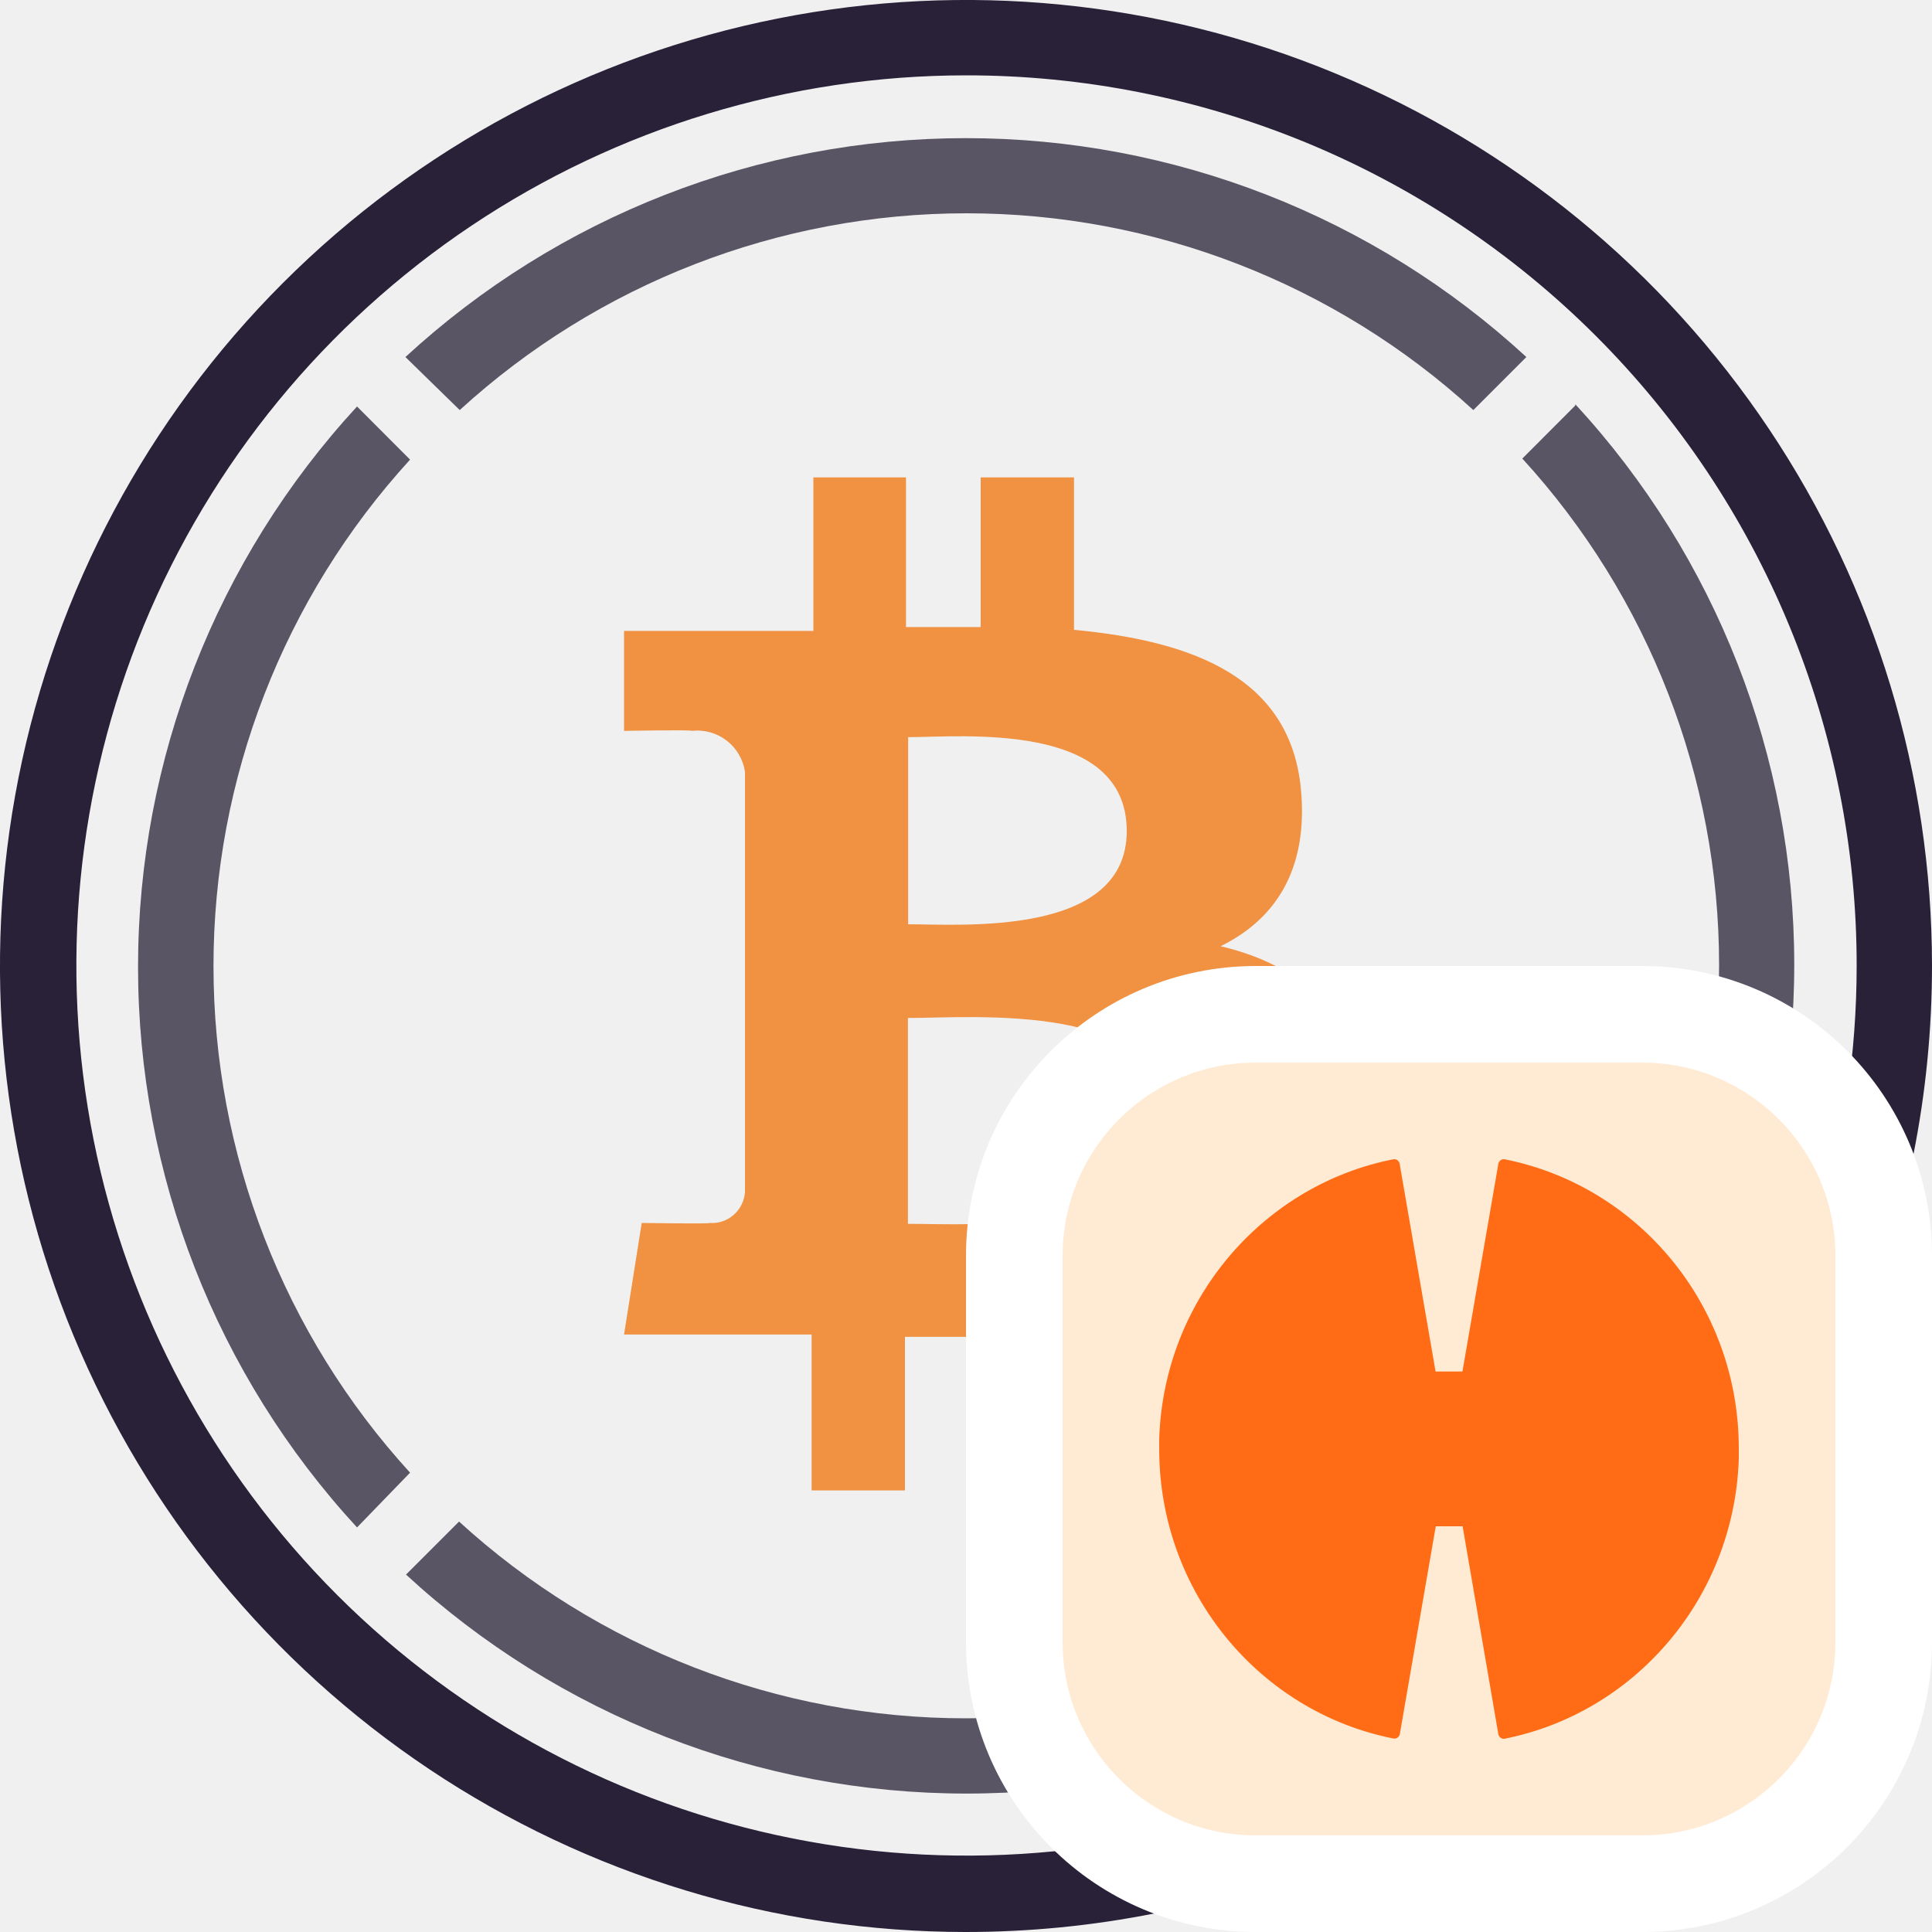
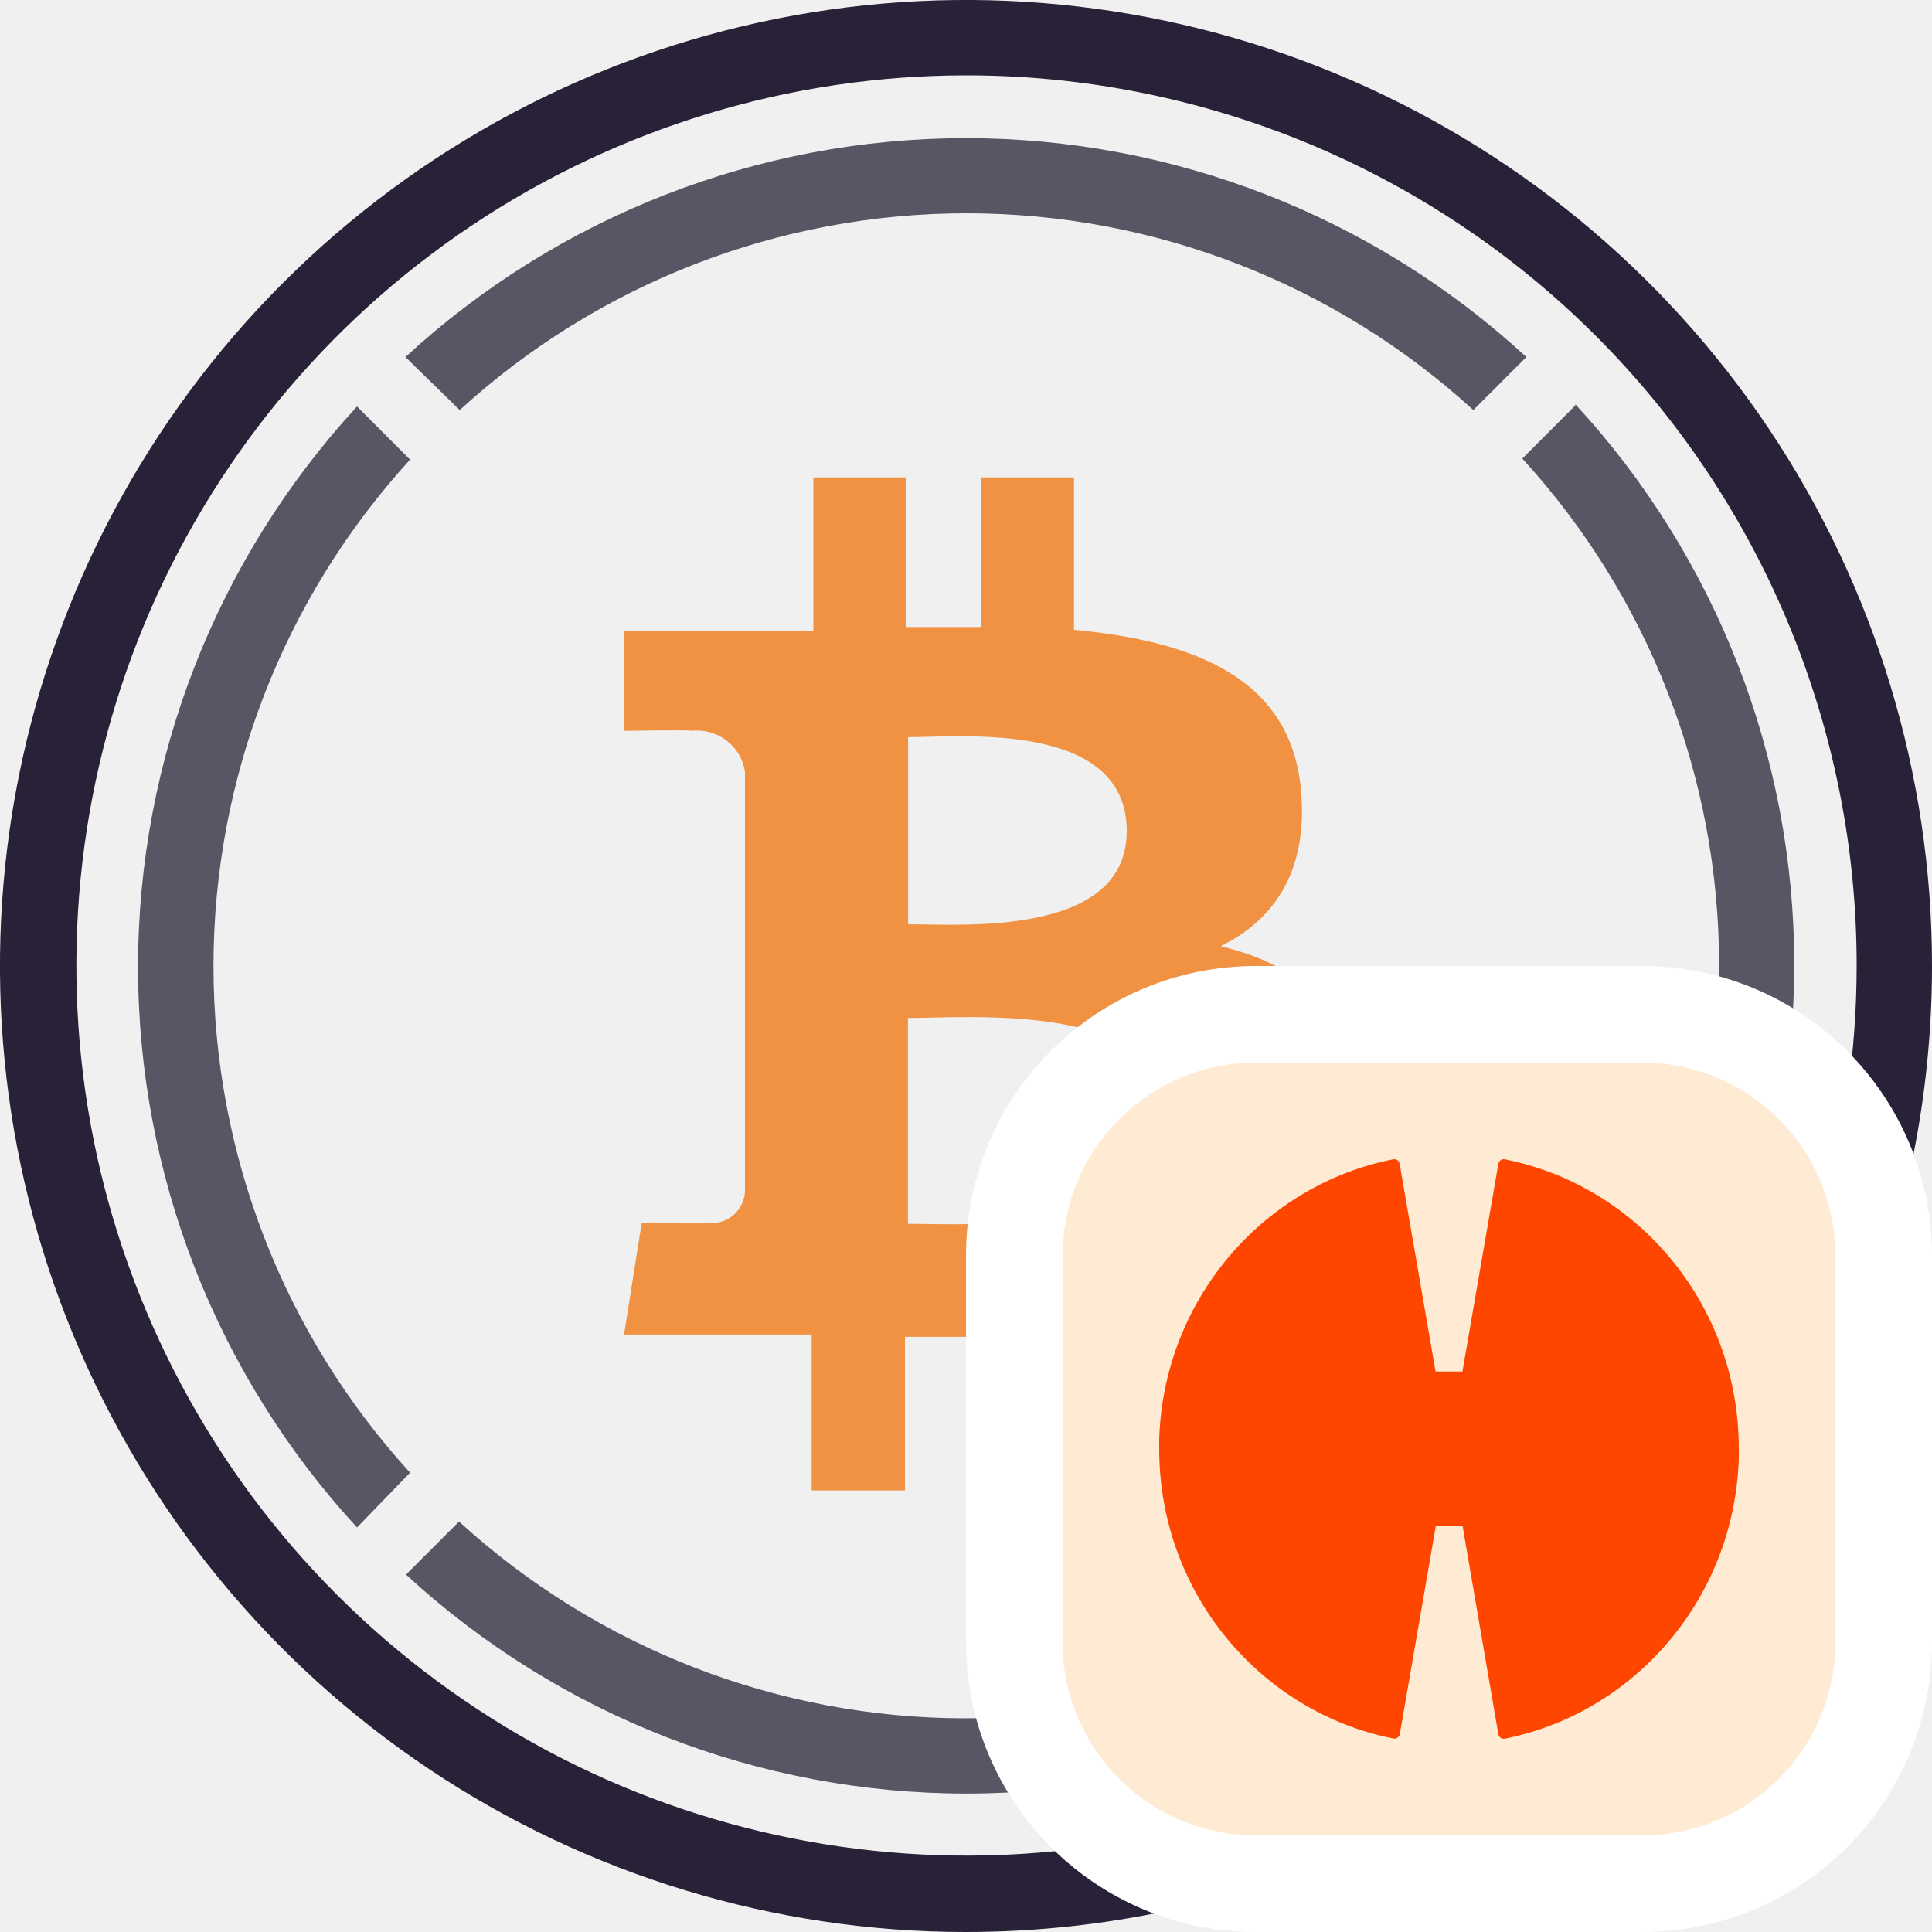
<svg xmlns="http://www.w3.org/2000/svg" width="20" height="20" viewBox="0 0 20 20" fill="none">
  <g clip-path="url(#clip0_13489_8589)">
    <g clip-path="url(#clip1_13489_8589)">
      <mask id="mask0_13489_8589" style="mask-type: luminance" maskUnits="userSpaceOnUse" x="0" y="0" width="20" height="20">
        <path d="M20 0H0V20H20V0Z" fill="white" />
      </mask>
      <g mask="url(#mask0_13489_8589)">
        <path d="M16.308 4.197L15.759 4.747C17.069 6.179 17.796 8.051 17.796 9.993C17.796 11.934 17.069 13.806 15.759 15.239L16.308 15.788C17.765 14.207 18.574 12.136 18.574 9.986C18.574 7.836 17.765 5.765 16.308 4.185V4.197Z" fill="#5A5564" />
        <path d="M4.759 4.245C6.192 2.935 8.064 2.208 10.005 2.208C11.947 2.208 13.819 2.935 15.252 4.245L15.801 3.696C14.22 2.239 12.149 1.43 9.999 1.43C7.849 1.43 5.778 2.239 4.197 3.696L4.759 4.245Z" fill="#5A5564" />
        <path d="M4.245 15.245C2.936 13.812 2.21 11.942 2.21 10.001C2.21 8.061 2.936 6.19 4.245 4.758L3.696 4.208C2.239 5.789 1.429 7.86 1.429 10.01C1.429 12.16 2.239 14.231 3.696 15.812L4.245 15.245Z" fill="#5A5564" />
        <path d="M15.245 15.751C13.812 17.061 11.94 17.788 9.998 17.788C8.056 17.788 6.185 17.061 4.752 15.751L4.203 16.3C5.784 17.757 7.855 18.567 10.005 18.567C12.155 18.567 14.226 17.757 15.806 16.3L15.245 15.751Z" fill="#5A5564" />
        <path d="M13.467 8.168C13.357 7.022 12.368 6.637 11.118 6.52V4.942H10.152V6.491C9.897 6.491 9.637 6.491 9.379 6.491V4.942H8.42V6.531H6.46V7.566C6.46 7.566 7.174 7.553 7.163 7.566C7.291 7.551 7.421 7.588 7.523 7.667C7.625 7.746 7.693 7.862 7.712 7.99V12.339C7.709 12.385 7.697 12.429 7.677 12.469C7.657 12.51 7.629 12.546 7.595 12.576C7.561 12.606 7.522 12.629 7.479 12.643C7.436 12.658 7.391 12.663 7.346 12.66C7.358 12.671 6.643 12.66 6.643 12.66L6.46 13.815H8.402V15.429H9.368V13.839H10.141V15.422H11.109V13.826C12.742 13.727 13.88 13.324 14.023 11.796C14.139 10.566 13.56 10.017 12.636 9.795C13.198 9.519 13.546 9.006 13.467 8.168ZM12.112 11.605C12.112 12.806 10.055 12.669 9.399 12.669V10.538C10.055 10.54 12.112 10.351 12.112 11.605ZM11.664 8.603C11.664 9.702 9.947 9.568 9.401 9.568V7.631C9.947 7.631 11.664 7.459 11.664 8.603Z" fill="#F09242" />
        <path d="M9.998 20C8.021 20 6.087 19.413 4.443 18.314C2.799 17.215 1.518 15.653 0.761 13.826C0.004 11.999 -0.194 9.988 0.192 8.049C0.578 6.109 1.531 4.327 2.929 2.929C4.327 1.531 6.109 0.578 8.049 0.192C9.988 -0.194 11.999 0.004 13.826 0.761C15.653 1.518 17.215 2.799 18.314 4.443C19.413 6.087 20 8.021 20 9.998C20 11.312 19.742 12.612 19.239 13.826C18.737 15.04 18 16.142 17.071 17.071C16.142 18 15.04 18.737 13.826 19.239C12.612 19.742 11.312 20 9.998 20ZM9.998 0.78C8.176 0.781 6.395 1.323 4.881 2.336C3.367 3.349 2.187 4.789 1.49 6.472C0.794 8.156 0.612 10.008 0.968 11.795C1.325 13.582 2.202 15.223 3.491 16.512C4.78 17.8 6.421 18.677 8.208 19.032C9.995 19.388 11.848 19.205 13.531 18.508C15.214 17.811 16.653 16.631 17.666 15.116C18.679 13.601 19.22 11.82 19.22 9.998C19.221 8.787 18.982 7.588 18.519 6.469C18.056 5.35 17.377 4.334 16.52 3.477C15.664 2.621 14.647 1.942 13.528 1.479C12.409 1.017 11.209 0.779 9.998 0.78Z" fill="#282138" />
      </g>
    </g>
  </g>
  <rect x="10.5" y="10.5" width="9" height="9" rx="2.5" fill="#FFEBD4" />
  <rect x="10.5" y="10.5" width="9" height="9" rx="2.5" stroke="white" />
-   <path d="M15.577 12.001C15.546 11.995 15.517 12.016 15.511 12.047L15.139 14.198H14.861L14.489 12.047C14.483 12.016 14.454 11.995 14.423 12.001C13.101 12.262 12.087 13.408 12.004 14.81C12.004 14.812 12 14.871 12 14.901C12 14.905 12 14.908 12 14.91C12 14.921 12 14.932 12 14.944C12 14.947 12 14.951 12 14.957C12 14.971 12 14.984 12 14.999C12 16.486 13.043 17.724 14.425 17.997C14.456 18.003 14.485 17.982 14.491 17.951L14.863 15.8H15.141L15.511 17.953C15.517 17.984 15.546 18.005 15.577 17.999C16.899 17.736 17.911 16.59 17.996 15.188C17.996 15.186 18 15.127 18 15.097C18 15.093 18 15.09 18 15.088C18 15.077 18 15.066 18 15.055C18 15.051 18 15.047 18 15.042C18 15.027 18 15.014 18 14.999C18.002 13.512 16.959 12.275 15.577 12.001Z" fill="#FF6C15" />
+   <path d="M15.577 12.001C15.546 11.995 15.517 12.016 15.511 12.047L15.139 14.198H14.861L14.489 12.047C14.483 12.016 14.454 11.995 14.423 12.001C13.101 12.262 12.087 13.408 12.004 14.81C12.004 14.812 12 14.871 12 14.901C12 14.905 12 14.908 12 14.91C12 14.921 12 14.932 12 14.944C12 14.947 12 14.951 12 14.957C12 14.971 12 14.984 12 14.999C12 16.486 13.043 17.724 14.425 17.997C14.456 18.003 14.485 17.982 14.491 17.951L14.863 15.8H15.141L15.511 17.953C15.517 17.984 15.546 18.005 15.577 17.999C16.899 17.736 17.911 16.59 17.996 15.188C17.996 15.186 18 15.127 18 15.097C18 15.093 18 15.09 18 15.088C18 15.077 18 15.066 18 15.055C18 15.051 18 15.047 18 15.042C18 15.027 18 15.014 18 14.999C18.002 13.512 16.959 12.275 15.577 12.001Z" fill="#FF4600" />
  <defs>
    <clipPath id="clip0_13489_8589">
      <rect width="20" height="20" fill="white" />
    </clipPath>
    <clipPath id="clip1_13489_8589">
      <rect width="20" height="20" fill="white" />
    </clipPath>
  </defs>
</svg>
